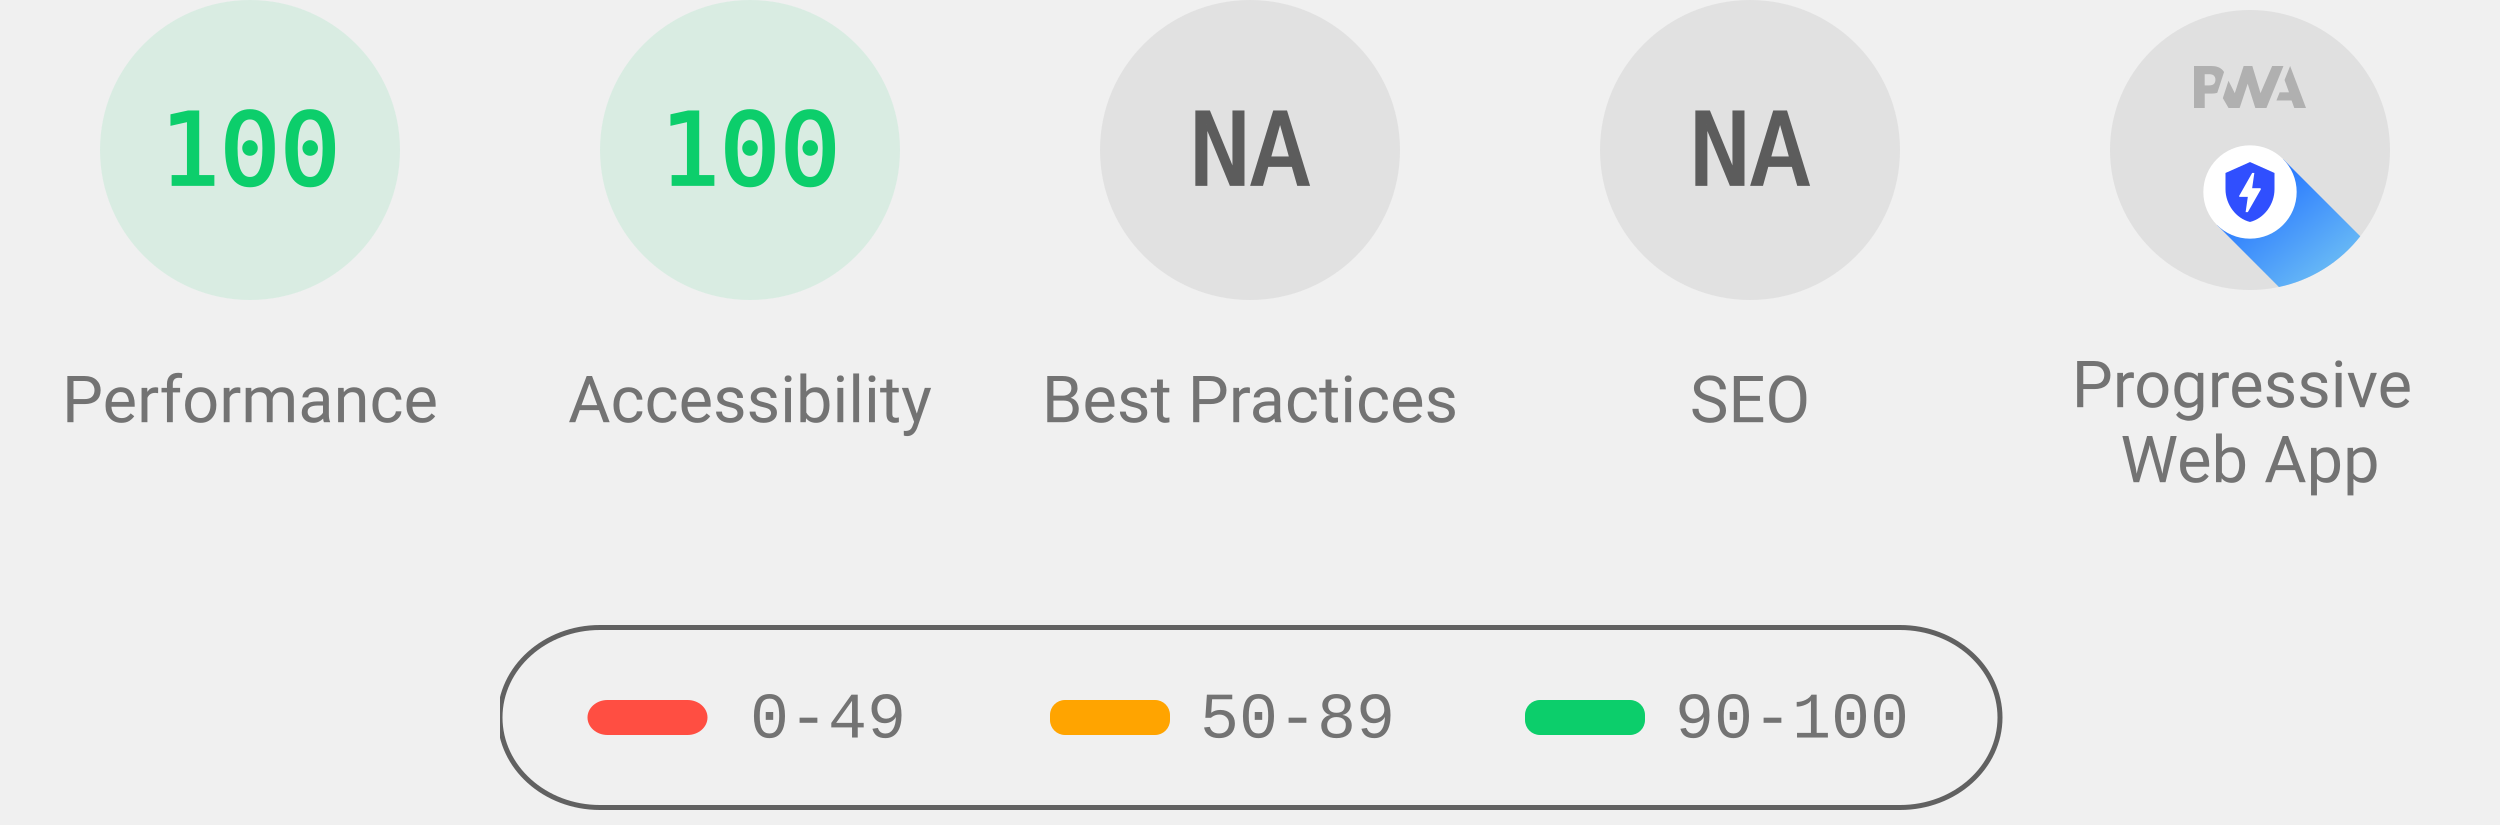
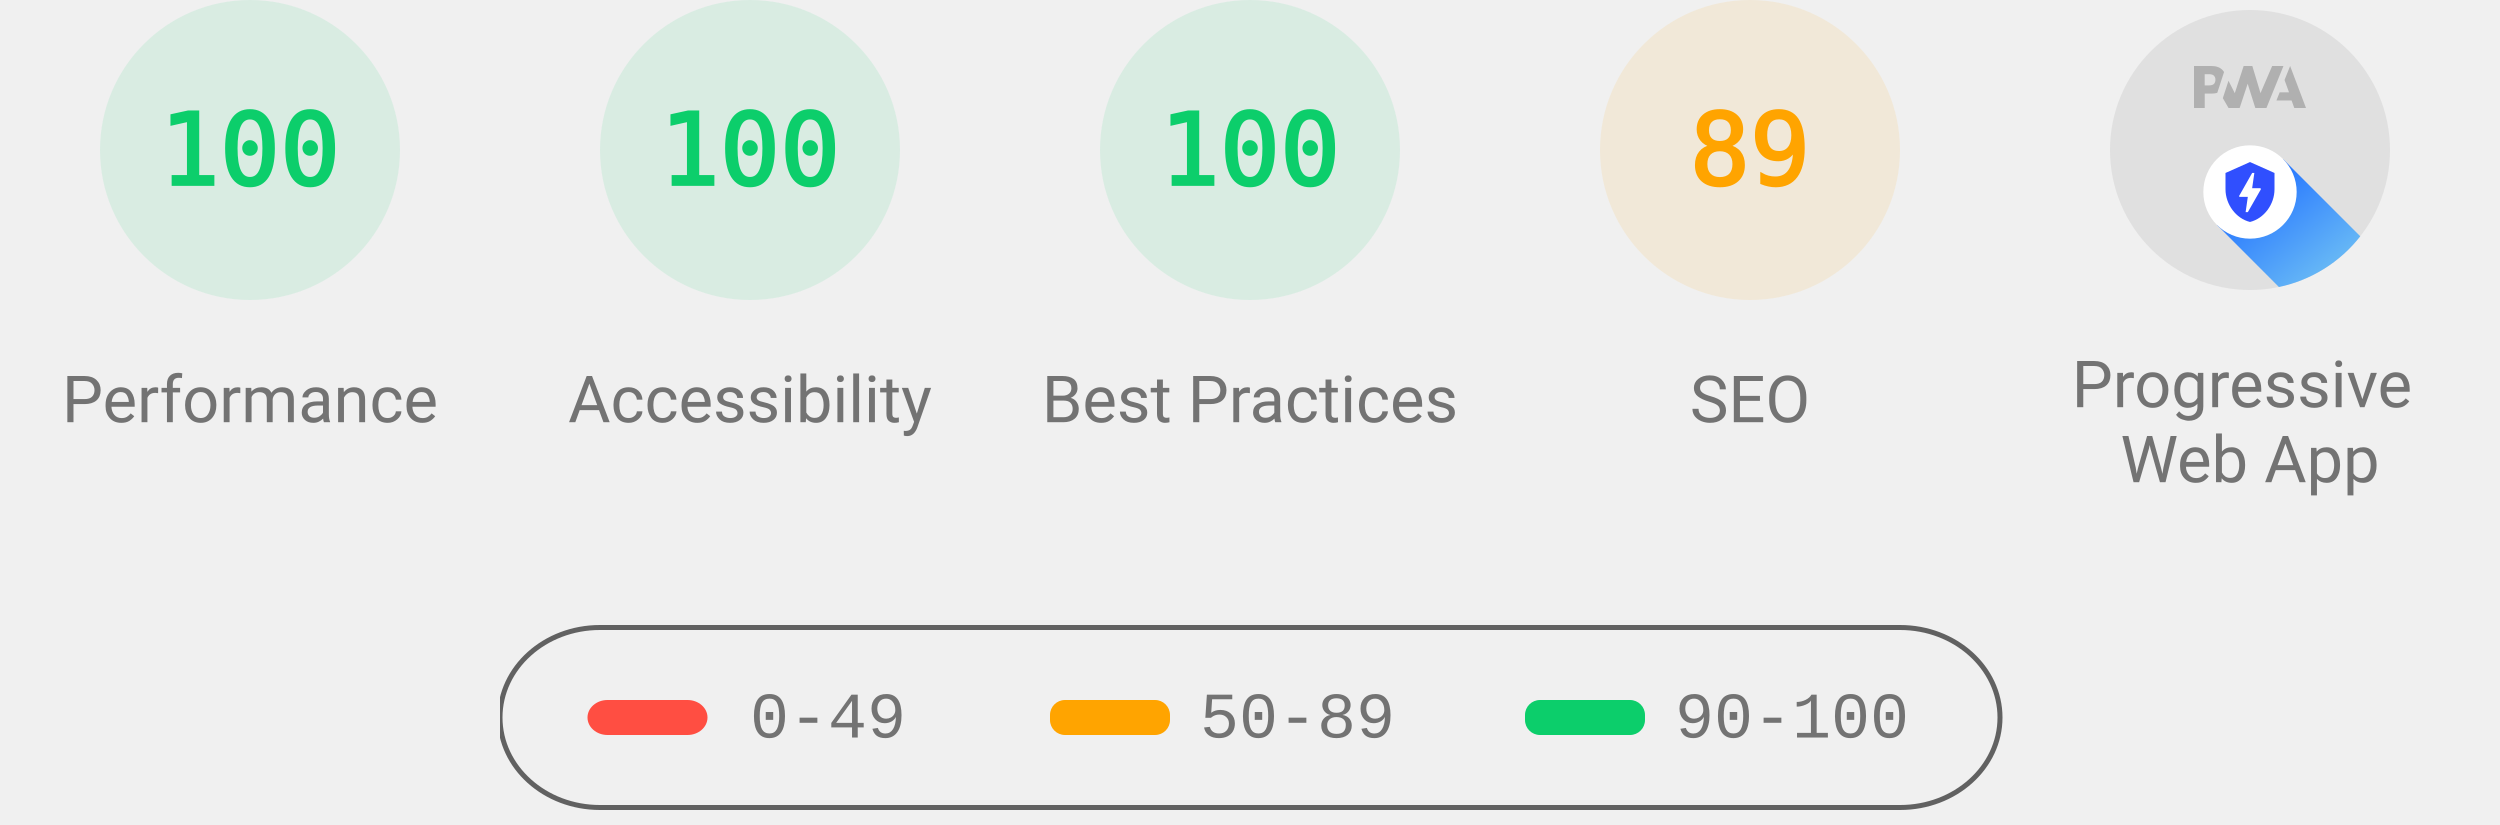
<svg xmlns="http://www.w3.org/2000/svg" class="theme--agnostic" fill="none" width="1000" height="330">
  <style>
			.gauge-base {
				opacity: 0.1
			}

			.gauge-arc {
				fill: none;
				animation-delay: 250ms;
				stroke-linecap: round;
				transform: rotate(-90deg);
				transform-origin: 100px 60px;
				animation: load-gauge 1s ease forwards
			}

			.guage-text {
				font-size: 40px;
				font-family: monospace;
				text-align: center
			}

			.guage-red {
				color: #ff4e42;
				fill: #ff4e42;
				stroke: #ff4e42
			}
			.guage-orange {
				color: #ffa400;
				fill: #ffa400;
				stroke: #ffa400
			}
			.guage-green {
				color: #0cce6b;
				fill: #0cce6b;
				stroke: #0cce6b
			}
			.theme--agnostic .guage-undefined {
				color: #5c5c5c;
				fill: #5c5c5c;
				stroke: #5c5c5c
			}
			.theme--light .guage-undefined {
				color: #1e1e1e;
				fill: #1e1e1e;
				stroke: #1e1e1e
			}
			.theme--dark .guage-undefined {
				color: #f5f5f5;
				fill: #f5f5f5;
				stroke: #f5f5f5
			}

			.guage-title {
				stroke: none;
				font-size: 26px;
				line-height: 26px;
				font-family: Roboto, Halvetica, Arial, sans-serif
			}
			.metric.guage-title {
				font-family: 'Courier New', Courier, monospace
			}
			.theme--agnostic .guage-title {
				color: #737373;
				fill: #737373
			}
			.theme--light .guage-title {
				color: #212121;
				fill: #212121
			}
			.theme--dark .guage-title {
				color: #f5f5f5;
				fill: #f5f5f5
			}

			@keyframes load-gauge {
				from {
					stroke-dasharray: 0 352.858
				}
			}
			.lh-gauge--pwa__disc {
				fill: #e0e0e0
			}
			.lh-gauge--pwa__logo {
				position: relative;
				fill: #b0b0b0
			}
			.lh-gauge--pwa__invisible {
				display: none
			}
			.lh-gauge--pwa__visible {
				display: inline
			}
			.guage-invisible {
				display: none
			}
			.lh-gauge--pwa__logo--primary-color {
				fill: #304ffe
			}
			.theme--agnostic .lh-gauge--pwa__logo--secondary-color {
				fill: #787878
			}
			.theme--light .lh-gauge--pwa__logo--secondary-color {
				fill: #3d3d3d
			}
			.theme--dark .lh-gauge--pwa__logo--secondary-color {
				fill: #d8b6b6
			}
			.theme--light #svg_2 {
				stroke: #00000022
			}
			.theme--agnostic #svg_2 {
				stroke: #616161
			}
			.theme--light #svg_2 {
				stroke: #00000022
			}
			.theme--dark #svg_2 {
				stroke: #f5f5f566
			}
		</style>
  <svg class="guage-div guage-perf guage-green" viewBox="0 0 200 200" width="200" height="200" x="0" y="0">
    <circle class="gauge-base" r="56" cx="100" cy="60" stroke-width="8" />
    <circle class="gauge-arc guage-arc-1" r="56" cx="100" cy="60" stroke-width="8" style="stroke-dasharray: 351.858, 351.858;" />
    <text class="guage-text" x="100px" y="60px" alignment-baseline="central" dominant-baseline="central" text-anchor="middle">100</text>
    <text class="guage-title" x="100px" y="160px" alignment-baseline="central" dominant-baseline="central" text-anchor="middle">Performance</text>
  </svg>,<svg class="guage-div guage-perf guage-green" viewBox="0 0 200 200" width="200" height="200" x="200" y="0">
    <circle class="gauge-base" r="56" cx="100" cy="60" stroke-width="8" />
    <circle class="gauge-arc guage-arc-1" r="56" cx="100" cy="60" stroke-width="8" style="stroke-dasharray: 351.858, 351.858;" />
    <text class="guage-text" x="100px" y="60px" alignment-baseline="central" dominant-baseline="central" text-anchor="middle">100</text>
    <text class="guage-title" x="100px" y="160px" alignment-baseline="central" dominant-baseline="central" text-anchor="middle">Accessibility</text>
-   </svg>,<svg class="guage-div guage-perf guage-undefined" viewBox="0 0 200 200" width="200" height="200" x="400" y="0">
+   </svg>,<svg class="guage-div guage-perf guage-green" viewBox="0 0 200 200" width="200" height="200" x="400" y="0">
    <circle class="gauge-base" r="56" cx="100" cy="60" stroke-width="8" />
    <circle class="gauge-arc guage-arc-1" r="56" cx="100" cy="60" stroke-width="8" style="stroke-dasharray: 351.858, 351.858;" />
-     <text class="guage-text" x="100px" y="60px" alignment-baseline="central" dominant-baseline="central" text-anchor="middle">NA</text>
+     <text class="guage-text" x="100px" y="60px" alignment-baseline="central" dominant-baseline="central" text-anchor="middle">100</text>
    <text class="guage-title" x="100px" y="160px" alignment-baseline="central" dominant-baseline="central" text-anchor="middle">Best Practices</text>
-   </svg>,<svg class="guage-div guage-perf guage-undefined" viewBox="0 0 200 200" width="200" height="200" x="600" y="0">
-     <circle class="gauge-base" r="56" cx="100" cy="60" stroke-width="8" />
-     <circle class="gauge-arc guage-arc-1" r="56" cx="100" cy="60" stroke-width="8" style="stroke-dasharray: 351.858, 351.858;" />
-     <text class="guage-text" x="100px" y="60px" alignment-baseline="central" dominant-baseline="central" text-anchor="middle">NA</text>
+   </svg>,<svg class="guage-div guage-perf guage-orange" viewBox="0 0 200 200" width="200" height="200" x="600" y="0">
+     <circle class="gauge-base" r="56" cx="100" cy="60" stroke-width="8" />
+     <circle class="gauge-arc guage-arc-1" r="56" cx="100" cy="60" stroke-width="8" style="stroke-dasharray: 313.154, 351.858;" />
+     <text class="guage-text" x="100px" y="60px" alignment-baseline="central" dominant-baseline="central" text-anchor="middle">89</text>
    <text class="guage-title" x="100px" y="160px" alignment-baseline="central" dominant-baseline="central" text-anchor="middle">SEO</text>
  </svg>,<svg class="guage-div guage-pwa" viewBox="0 0 200 200" width="200" height="200" x="800" y="0">
    <svg viewBox="0 0 60 60" width="112" height="112" x="44" y="4">
      <defs>
        <linearGradient id="lh-gauge--pwa__check-circle__gradient-0" x1="50%" y1="0%" x2="50%" y2="100%">
          <stop stop-color="#00C852" offset="0%" />
          <stop stop-color="#009688" offset="100%" />
        </linearGradient>
        <linearGradient id="lh-gauge--pwa__installable__shadow-gradient-0" x1="76.056%" x2="24.111%" y1="82.995%" y2="24.735%">
          <stop stop-color="#A5D6A7" offset="0%" />
          <stop stop-color="#80CBC4" offset="100%" />
        </linearGradient>
        <linearGradient id="lh-gauge--pwa__fast-reliable__shadow-gradient-0" x1="76.056%" y1="82.995%" x2="25.678%" y2="26.493%">
          <stop stop-color="#64B5F6" offset="0%" />
          <stop stop-color="#2979FF" offset="100%" />
        </linearGradient>
        <g id="lh-gauge--pwa__fast-reliable-badge-0">
          <circle fill="#FFFFFF" cx="10" cy="10" r="10" />
          <path fill="#304FFE" d="M10 3.58l5.25 2.34v3.5c0 3.23-2.24 6.26-5.25 7-3.01-.74-5.25-3.77-5.25-7v-3.5L10 3.58zm-.47 10.74l2.76-4.83.03-.07c.04-.08 0-.24-.22-.24h-1.64l.47-3.26h-.47l-2.7 4.77c-.02.01.05-.1-.04.05-.09.16-.1.31.18.31h1.63l-.47 3.27h.47z" />
        </g>
        <g id="lh-gauge--pwa__installable-badge-0">
          <circle fill="#FFFFFF" cx="10" cy="10" r="10" />
          <path fill="#009688" d="M10 4.167A5.835 5.835 0 0 0 4.167 10 5.835 5.835 0 0 0 10 15.833 5.835 5.835 0 0 0 15.833 10 5.835 5.835 0 0 0 10 4.167zm2.917 6.416h-2.334v2.334H9.417v-2.334H7.083V9.417h2.334V7.083h1.166v2.334h2.334v1.166z" />
        </g>
      </defs>
      <g stroke="none" fill-rule="nonzero">
        <circle class="lh-gauge--pwa__disc" cx="30" cy="30" r="30" />
        <g class="lh-gauge--pwa__logo">
          <path d="M35.66 19.39l.7-1.75h2L37.4 15 38.6 12l3.4 9h-2.51l-.58-1.61z" />
          <path d="M33.52 21l3.65-9h-2.42l-2.5 5.82L30.5 12h-1.86l-1.9 5.82-1.35-2.65-1.21 3.72L25.4 21h2.38l1.72-5.2 1.64 5.2z" />
          <path fill-rule="nonzero" d="M20.3 17.91h1.48c.45 0 .85-.05 1.2-.15l.39-1.18 1.07-3.3a2.64 2.64 0 0 0-.28-.37c-.55-.6-1.36-.91-2.42-.91H18v9h2.3V17.9zm1.96-3.84c.22.22.33.5.33.87 0 .36-.1.65-.29.87-.2.23-.59.35-1.15.35h-.86v-2.41h.87c.52 0 .89.1 1.1.32z" />
        </g>
        <rect class="lh-gauge--pwa__component lh-gauge--pwa__na-line lh-gauge--pwa__invisible" fill="#FFFFFF" x="20" y="32" width="20" height="4" rx="2" />
        <g class="lh-gauge--pwa__component lh-gauge--pwa__fast-reliable-badge lh-gauge--pwa__visible" transform="translate(20, 29)">
          <path fill="url(#lh-gauge--pwa__fast-reliable__shadow-gradient-0)" d="M33.63 19.49A30 30 0 0 1 16.2 30.36L3 17.14 17.14 3l16.49 16.49z" />
          <use href="#lh-gauge--pwa__fast-reliable-badge-0" />
        </g>
        <g class="lh-gauge--pwa__component lh-gauge--pwa__installable-badge lh-gauge--pwa__invisible" transform="translate(20, 29)">
          <path fill="url(#lh-gauge--pwa__installable__shadow-gradient-0)" d="M33.629 19.487c-4.272 5.453-10.391 9.39-17.415 10.869L3 17.142 17.142 3 33.63 19.487z" />
          <use href="#lh-gauge--pwa__installable-badge-0" />
        </g>
        <g class="lh-gauge--pwa__component lh-gauge--pwa__fast-reliable-installable-badges lh-gauge--pwa__invisible">
          <g transform="translate(8, 29)">
            <path fill="url(#lh-gauge--pwa__fast-reliable__shadow-gradient-0)" d="M16.321 30.463L3 17.143 17.142 3l22.365 22.365A29.864 29.864 0 0 1 22 31c-1.942 0-3.84-.184-5.679-.537z" />
            <use href="#lh-gauge--pwa__fast-reliable-badge-0" />
          </g>
          <g transform="translate(32, 29)">
            <path fill="url(#lh-gauge--pwa__installable__shadow-gradient-0)" d="M25.982 11.84a30.107 30.107 0 0 1-13.08 15.203L3 17.143 17.142 3l8.84 8.84z" />
            <use href="#lh-gauge--pwa__installable-badge-0" />
          </g>
        </g>
        <g class="lh-gauge--pwa__component lh-gauge--pwa__check-circle lh-gauge--pwa__invisible" transform="translate(18, 28)">
          <circle fill="#FFFFFF" cx="12" cy="12" r="12" />
          <path fill="url(#lh-gauge--pwa__check-circle__gradient-0)" d="M12 2a10 10 0 1 0 0 20 10 10 0 0 0 0-20zm-2 15l-5-5 1.41-1.41L10 14.17l7.59-7.59L19 8l-9 9z" />
        </g>
      </g>
    </svg>
    <text class="guage-title" y="160px" alignment-baseline="central" dominant-baseline="central" text-anchor="middle">
      <tspan x="100px" dy="-6px">Progressive</tspan>
      <tspan x="100px" dy="30px">Web App</tspan>
    </text>
  </svg>
  <svg width="604" height="76" x="200" y="250">
    <g>
      <rect fill="none" id="canvas_background" height="80" width="604" y="-1" x="-1" />
      <g display="none" overflow="visible" y="0" x="0" height="100%" width="100%" id="canvasGrid">
        <rect fill="url(#gridpattern)" stroke-width="0" y="0" x="0" height="100%" width="100%" />
      </g>
    </g>
    <g>
      <rect fill-opacity="0" stroke-width="2" rx="40" id="svg_2" height="72" width="600" y="1" x="0" fill="#000000" />
      <rect stroke="#000" rx="8" id="svg_3" height="14" width="48" y="30" x="35" stroke-opacity="null" stroke-width="0" fill="#ff4e42" />
      <rect stroke="#000" rx="6" id="svg_4" height="14" width="48" y="30" x="220" stroke-opacity="null" stroke-width="0" fill="#ffa400" />
      <rect stroke="#000" rx="6" id="svg_5" height="14" width="48" y="30" x="410" stroke-opacity="null" stroke-width="0" fill="#0cce6b" />
      <text class="metric guage-title" xml:space="preserve" text-anchor="start" font-size="26" id="svg_6" y="45" x="100" stroke-opacity="null" stroke-width="0" stroke="#000">0-49</text>
      <text class="metric guage-title" xml:space="preserve" text-anchor="start" font-size="26" id="svg_7" y="45" x="280" stroke-opacity="null" stroke-width="0" stroke="#000">50-89</text>
      <text class="metric guage-title" xml:space="preserve" text-anchor="start" font-size="26" id="svg_8" y="45" x="470" stroke-opacity="null" stroke-width="0" stroke="#000">90-100</text>
    </g>
  </svg>
</svg>
